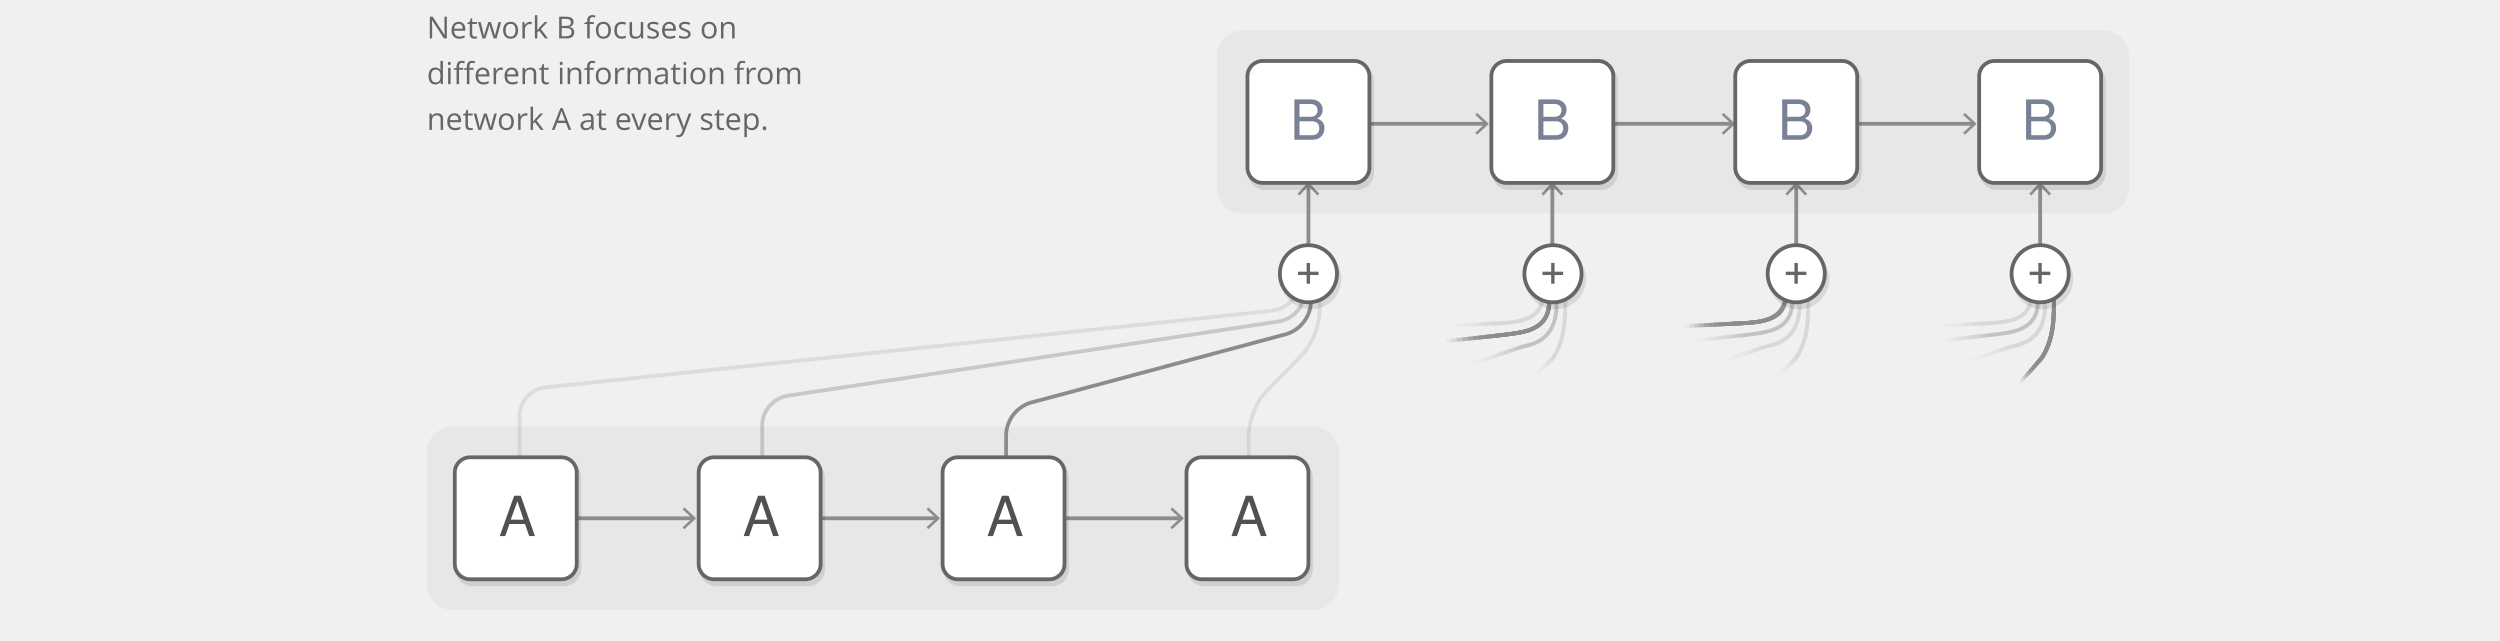
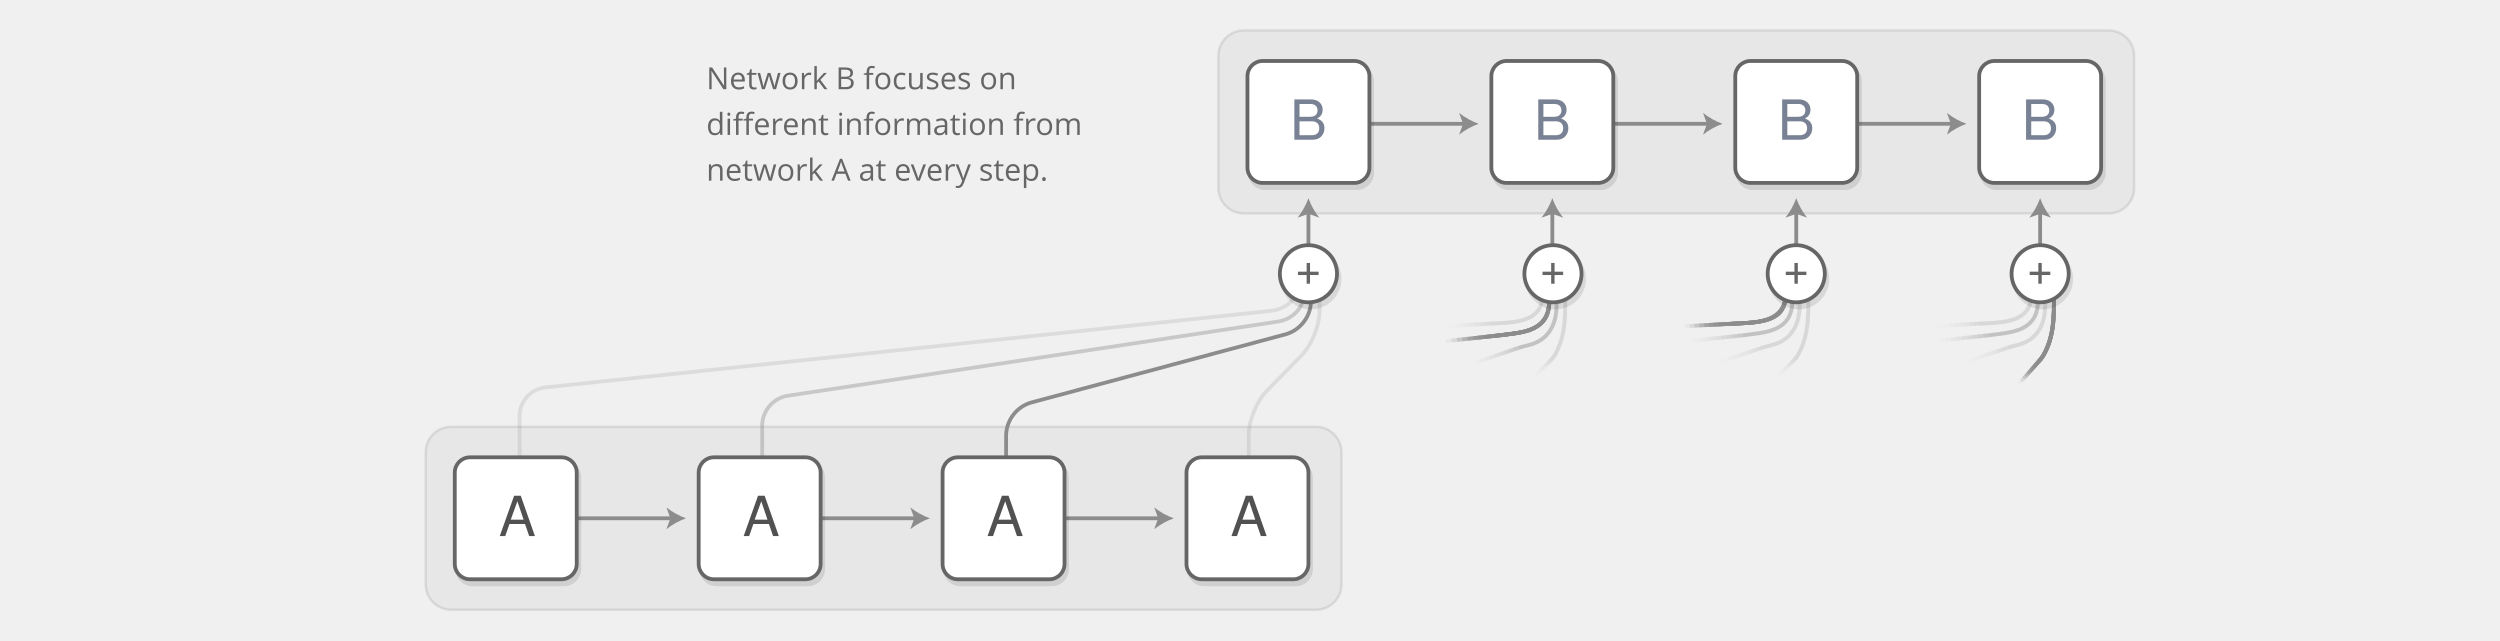
<svg xmlns="http://www.w3.org/2000/svg" xmlns:xlink="http://www.w3.org/1999/xlink" id="background" width="984" height="252" viewBox="0 0 984 252">
  <defs>
    <symbol id="rnn-bg" data-name="rnn-bg" viewBox="0 0 49.5 49.5">
      <rect x="0.75" y="0.75" width="48" height="48" rx="6" ry="6" fill="#fff" stroke="#666" stroke-width="1.5" />
    </symbol>
    <symbol id="rnn-b" data-name="rnn-b" viewBox="0 0 49.5 49.5">
      <use id="rnn-bg-3" data-name="rnn-bg" width="49.5" height="49.5" xlink:href="#rnn-bg" />
      <text transform="translate(17.49 31.75)" font-size="21.77" fill="#798294" font-family="Helvetica">B</text>
    </symbol>
    <symbol id="rnn-a" data-name="rnn-a" viewBox="0 0 49.5 49.5">
      <use id="rnn-bg-15" data-name="rnn-bg" width="49.5" height="49.5" xlink:href="#rnn-bg" />
      <text transform="translate(18.08 31.75)" font-size="21.77" fill="#515151" font-family="Helvetica" letter-spacing="-1">A</text>
    </symbol>
    <symbol id="op-bg" data-name="op-bg" viewBox="0 0 24 24">
      <circle cx="12" cy="12" r="11.25" fill="#fff" stroke="#666" stroke-miterlimit="10" stroke-width="1.5" />
    </symbol>
    <symbol id="op-sum" data-name="op-sum" viewBox="0 0 24 24">
      <use id="op-bg-3" data-name="op-bg" width="24" height="24" xlink:href="#op-bg" />
      <path d="M7.88,12.5V11.18h3.41V7.75h1.34v3.43H16V12.5H12.62v3.42H11.29V12.5H7.88Z" fill="#666" />
    </symbol>
  </defs>
  <g id="_Group_" data-name="&lt;Group&gt;">
-     <rect x="479" y="12" width="359" height="72" rx="10" ry="10" opacity="0.04" />
+     <rect x="479.56" y="12" width="360.44" height="72" rx="10" ry="10" opacity="0.04" />
+     <g opacity="0.1">
+       <rect x="479.56" y="12" width="360.44" height="72" rx="10" ry="10" fill="none" stroke="#231f20" />
+     </g>
  </g>
  <g id="_Group_2" data-name="&lt;Group&gt;">
-     <rect x="168" y="168" width="359" height="72" rx="10" ry="10" opacity="0.04" />
-   </g>
-   <g>
-     <line x1="611" y1="108.81" x2="611" y2="72.79" fill="none" stroke="#8c8c8c" stroke-miterlimit="10" stroke-width="1.5" />
-     <polygon points="615.29 76.26 614.52 76.98 611 73.19 607.48 76.98 606.71 76.26 611 71.65 615.29 76.26" fill="#8c8c8c" />
-   </g>
-   <g>
-     <line x1="515" y1="108.81" x2="515" y2="72.79" fill="none" stroke="#8c8c8c" stroke-miterlimit="10" stroke-width="1.5" />
-     <polygon points="519.29 76.26 518.52 76.98 515 73.19 511.48 76.98 510.71 76.26 515 71.65 519.29 76.26" fill="#8c8c8c" />
-   </g>
-   <g>
-     <line x1="537.92" y1="48.73" x2="584.86" y2="48.73" fill="none" stroke="#8c8c8c" stroke-miterlimit="10" stroke-width="1.5" />
-     <polygon points="581.38 53.02 580.67 52.26 584.46 48.73 580.67 45.2 581.38 44.44 586 48.73 581.38 53.02" fill="#8c8c8c" />
-   </g>
-   <g>
-     <line x1="225.92" y1="204" x2="272.86" y2="204" fill="none" stroke="#8c8c8c" stroke-miterlimit="10" stroke-width="1.5" />
-     <polygon points="269.38 208.29 268.67 207.53 272.46 204 268.67 200.47 269.38 199.71 274 204 269.38 208.29" fill="#8c8c8c" />
-   </g>
-   <g>
-     <line x1="321.92" y1="204" x2="368.86" y2="204" fill="none" stroke="#8c8c8c" stroke-miterlimit="10" stroke-width="1.5" />
-     <polygon points="365.38 208.29 364.67 207.53 368.46 204 364.67 200.47 365.38 199.71 370 204 365.38 208.29" fill="#8c8c8c" />
-   </g>
-   <g>
-     <line x1="417.92" y1="204" x2="464.86" y2="204" fill="none" stroke="#8c8c8c" stroke-miterlimit="10" stroke-width="1.5" />
-     <polygon points="461.38 208.29 460.67 207.53 464.46 204 460.67 200.47 461.38 199.71 466 204 461.38 208.29" fill="#8c8c8c" />
-   </g>
-   <g>
-     <line x1="634.92" y1="48.73" x2="681.86" y2="48.73" fill="none" stroke="#8c8c8c" stroke-miterlimit="10" stroke-width="1.5" />
-     <polygon points="678.38 53.02 677.67 52.26 681.46 48.73 677.67 45.2 678.38 44.44 683 48.73 678.38 53.02" fill="#8c8c8c" />
-   </g>
-   <g>
-     <line x1="729.92" y1="48.73" x2="776.86" y2="48.73" fill="none" stroke="#8c8c8c" stroke-miterlimit="10" stroke-width="1.5" />
-     <polygon points="773.38 53.02 772.67 52.26 776.46 48.73 772.67 45.2 773.38 44.44 778 48.73 773.38 53.02" fill="#8c8c8c" />
-   </g>
-   <g>
-     <line x1="707" y1="108.81" x2="707" y2="72.79" fill="none" stroke="#8c8c8c" stroke-miterlimit="10" stroke-width="1.5" />
-     <polygon points="711.29 76.26 710.52 76.98 707 73.19 703.48 76.98 702.71 76.26 707 71.65 711.29 76.26" fill="#8c8c8c" />
-   </g>
-   <g>
-     <line x1="803" y1="108.81" x2="803" y2="72.79" fill="none" stroke="#8c8c8c" stroke-miterlimit="10" stroke-width="1.5" />
-     <polygon points="807.29 76.26 806.52 76.98 803 73.19 799.48 76.98 798.71 76.26 803 71.65 807.29 76.26" fill="#8c8c8c" />
+     <rect x="167.56" y="168" width="360.44" height="72" rx="10" ry="10" opacity="0.04" />
+     <g opacity="0.1">
+       <rect x="167.56" y="168" width="360.44" height="72" rx="10" ry="10" fill="none" stroke="#231f20" />
+     </g>
+   </g>
+   <g>
+     <g>
+       <line x1="611" y1="108.81" x2="611" y2="83.43" fill="none" stroke="#8c8c8c" stroke-miterlimit="10" stroke-width="1.5" />
+       <path d="M611,78a27.2,27.2,0,0,0,4.28,7.69L611,84.14l-4.28,1.55A27.18,27.18,0,0,0,611,78Z" fill="#8c8c8c" />
+     </g>
+     <g>
+       <line x1="515" y1="108.81" x2="515" y2="83.43" fill="none" stroke="#8c8c8c" stroke-miterlimit="10" stroke-width="1.5" />
+       <path d="M515,78a27.2,27.2,0,0,0,4.28,7.69L515,84.14l-4.28,1.55A27.18,27.18,0,0,0,515,78Z" fill="#8c8c8c" />
+     </g>
+     <g>
+       <line x1="537.92" y1="48.73" x2="576.57" y2="48.73" fill="none" stroke="#8c8c8c" stroke-miterlimit="10" stroke-width="1.5" />
+       <path d="M582,48.73A27.2,27.2,0,0,0,574.31,53l1.55-4.28-1.55-4.28A27.18,27.18,0,0,0,582,48.73Z" fill="#8c8c8c" />
+     </g>
+     <g>
+       <line x1="225.92" y1="204" x2="264.57" y2="204" fill="none" stroke="#8c8c8c" stroke-miterlimit="10" stroke-width="1.5" />
+       <path d="M270,204a27.2,27.2,0,0,0-7.69,4.28l1.55-4.28-1.55-4.28A27.18,27.18,0,0,0,270,204Z" fill="#8c8c8c" />
+     </g>
+     <g>
+       <line x1="321.92" y1="204" x2="360.57" y2="204" fill="none" stroke="#8c8c8c" stroke-miterlimit="10" stroke-width="1.5" />
+       <path d="M366,204a27.2,27.2,0,0,0-7.69,4.28l1.55-4.28-1.55-4.28A27.18,27.18,0,0,0,366,204Z" fill="#8c8c8c" />
+     </g>
+     <g>
+       <line x1="417.92" y1="204" x2="456.57" y2="204" fill="none" stroke="#8c8c8c" stroke-miterlimit="10" stroke-width="1.5" />
+       <path d="M462,204a27.2,27.2,0,0,0-7.69,4.28l1.55-4.28-1.55-4.28A27.18,27.18,0,0,0,462,204Z" fill="#8c8c8c" />
+     </g>
+     <g>
+       <line x1="634.92" y1="48.73" x2="672.57" y2="48.73" fill="none" stroke="#8c8c8c" stroke-miterlimit="10" stroke-width="1.5" />
+       <path d="M678,48.73A27.2,27.2,0,0,0,670.31,53l1.55-4.28-1.55-4.28A27.18,27.18,0,0,0,678,48.73Z" fill="#8c8c8c" />
+     </g>
+     <g>
+       <line x1="729.92" y1="48.73" x2="768.57" y2="48.73" fill="none" stroke="#8c8c8c" stroke-miterlimit="10" stroke-width="1.5" />
+       <path d="M774,48.73A27.2,27.2,0,0,0,766.31,53l1.55-4.28-1.55-4.28A27.18,27.18,0,0,0,774,48.73Z" fill="#8c8c8c" />
+     </g>
+     <g>
+       <line x1="707" y1="108.81" x2="707" y2="83.43" fill="none" stroke="#8c8c8c" stroke-miterlimit="10" stroke-width="1.5" />
+       <path d="M707,78a27.2,27.2,0,0,0,4.28,7.69L707,84.14l-4.28,1.55A27.18,27.18,0,0,0,707,78Z" fill="#8c8c8c" />
+     </g>
+     <g>
+       <line x1="803" y1="108.81" x2="803" y2="83.43" fill="none" stroke="#8c8c8c" stroke-miterlimit="10" stroke-width="1.5" />
+       <path d="M803,78a27.2,27.2,0,0,0,4.28,7.69L803,84.14l-4.28,1.55A27.18,27.18,0,0,0,803,78Z" fill="#8c8c8c" />
+     </g>
  </g>
  <g>
    <g opacity="0.2">
      <path d="M204.5,199V163.5a11.39,11.39,0,0,1,9.94-11l285.61-30.13c5.47-.58,9.94-4,9.94-7.68V108" fill="none" stroke="#8c8c8c" stroke-miterlimit="10" stroke-width="1.5" />
    </g>
    <g opacity="0.4">
      <path d="M300,199V167.29a12,12,0,0,1,9.89-11.5l193.23-29.24c5.44-.82,9.89-5.34,9.89-10V108" fill="none" stroke="#8c8c8c" stroke-miterlimit="10" stroke-width="1.5" />
    </g>
    <path d="M396,199V171.08a13.8,13.8,0,0,1,9.66-12.59l100.68-27A13.8,13.8,0,0,0,516,118.85V108" fill="none" stroke="#8c8c8c" stroke-miterlimit="10" stroke-width="1.5" />
    <g opacity="0.2">
      <path d="M491.5,199V171.08c0-5.5,3.15-13.21,7-17.14l13.87-14.15c3.85-3.93,7-11.64,7-17.14V108" fill="none" stroke="#8c8c8c" stroke-miterlimit="10" stroke-width="1.5" />
    </g>
  </g>
  <g>
    <path d="M606.67,112a36.23,36.23,0,0,1,.33,6c-2,9-12,9-20.38,9.39L565.5,128.5" fill="none" stroke="#8c8c8c" stroke-miterlimit="10" stroke-width="1.5" opacity="0" />
    <path d="M567.42,128.4l19.42-1C595.17,127,606,127.08,607,118a22,22,0,0,0-.33-6" fill="none" stroke="#8c8c8c" stroke-miterlimit="10" stroke-width="1.5" opacity="0" />
    <path d="M569.34,128.3l17.73-.93C595.34,127,606,127,607,118a22,22,0,0,0-.33-6" fill="none" stroke="#8c8c8c" stroke-miterlimit="10" stroke-width="1.5" opacity="0.01" />
    <path d="M571.26,128.2l16-.84C595.51,127,606,126.92,607,118a22,22,0,0,0-.33-6" fill="none" stroke="#8c8c8c" stroke-miterlimit="10" stroke-width="1.5" opacity="0.01" />
    <path d="M573.18,128.09l14.33-.75C595.67,127,606,126.84,607,118a22,22,0,0,0-.33-6" fill="none" stroke="#8c8c8c" stroke-miterlimit="10" stroke-width="1.5" opacity="0.02" />
    <path d="M575.1,128l12.64-.66c8.1-.37,18.3-0.57,19.26-9.34a22,22,0,0,0-.33-6" fill="none" stroke="#8c8c8c" stroke-miterlimit="10" stroke-width="1.5" opacity="0.02" />
    <path d="M577,127.89l10.94-.57c8-.37,18.08-0.64,19-9.33a22,22,0,0,0-.33-6" fill="none" stroke="#8c8c8c" stroke-miterlimit="10" stroke-width="1.5" opacity="0.03" />
    <path d="M578.94,127.79l9.25-.47c8-.37,17.87-0.71,18.81-9.32a22,22,0,0,0-.33-6" fill="none" stroke="#8c8c8c" stroke-miterlimit="10" stroke-width="1.5" opacity="0.03" />
    <path d="M580.86,127.69l7.55-.38c7.94-.37,17.65-0.78,18.59-9.31a22,22,0,0,0-.33-6" fill="none" stroke="#8c8c8c" stroke-miterlimit="10" stroke-width="1.5" opacity="0.04" />
    <path d="M582.78,127.59l5.85-.29c7.88-.36,17.44-0.85,18.37-9.3a22,22,0,0,0-.33-6" fill="none" stroke="#8c8c8c" stroke-miterlimit="10" stroke-width="1.5" opacity="0.04" />
    <path d="M584.7,127.49l4.16-.2c7.83-.36,17.23-0.93,18.14-9.29a22,22,0,0,0-.33-6" fill="none" stroke="#8c8c8c" stroke-miterlimit="10" stroke-width="1.5" opacity="0.05" />
    <path d="M586.62,127.39l2.46-.11c7.77-.36,16.11-1.14,17.92-9.28a36.23,36.23,0,0,0-.33-6" fill="none" stroke="#8c8c8c" stroke-miterlimit="10" stroke-width="1.5" opacity="0.05" />
  </g>
  <g>
    <path d="M609.67,112c0,5.08,1,10.8-2.73,14.82-4,4.25-11,4.32-16.43,5.14L567,134.5" fill="none" stroke="#8c8c8c" stroke-miterlimit="10" stroke-width="1.5" opacity="0" />
    <path d="M569.14,134.27L590.57,132c5.43-.78,12.38-0.9,16.36-5.13,3.78-4,2.73-9.74,2.73-14.82" fill="none" stroke="#8c8c8c" stroke-miterlimit="10" stroke-width="1.5" opacity="0.08" />
    <path d="M571.27,134l19.37-2.1c5.41-.77,12.33-0.91,16.29-5.12,3.78-4,2.73-9.74,2.73-14.82" fill="none" stroke="#8c8c8c" stroke-miterlimit="10" stroke-width="1.5" opacity="0.16" />
    <path d="M573.41,133.81l17.3-1.88c5.4-.77,12.28-0.92,16.22-5.11,3.78-4,2.73-9.74,2.73-14.82" fill="none" stroke="#8c8c8c" stroke-miterlimit="10" stroke-width="1.5" opacity="0.25" />
    <path d="M575.55,133.58l15.23-1.65c5.39-.76,12.23-0.93,16.16-5.1,3.78-4,2.73-9.74,2.73-14.82" fill="none" stroke="#8c8c8c" stroke-miterlimit="10" stroke-width="1.5" opacity="0.33" />
    <path d="M577.68,133.35l13.16-1.43c5.38-.76,12.18-0.93,16.09-5.09s2.73-9.74,2.73-14.82" fill="none" stroke="#8c8c8c" stroke-miterlimit="10" stroke-width="1.5" opacity="0.41" />
    <path d="M579.82,133.12l11.09-1.21c5.37-.75,12.13-0.94,16-5.08s2.73-9.74,2.73-14.82" fill="none" stroke="#8c8c8c" stroke-miterlimit="10" stroke-width="1.5" opacity="0.49" />
    <path d="M582,132.88l9-1c5.36-.75,12.08-1,16-5.07s2.73-9.74,2.73-14.82" fill="none" stroke="#8c8c8c" stroke-miterlimit="10" stroke-width="1.5" opacity="0.57" />
    <path d="M584.1,132.65l7-.77c5.35-.75,12-1,15.88-5.06s2.73-9.74,2.73-14.82" fill="none" stroke="#8c8c8c" stroke-miterlimit="10" stroke-width="1.5" opacity="0.65" />
    <path d="M586.23,132.42l4.88-.55c5.33-.75,12-1,15.82-5.06s2.73-9.74,2.73-14.82" fill="none" stroke="#8c8c8c" stroke-miterlimit="10" stroke-width="1.5" opacity="0.74" />
    <path d="M588.37,132.19l2.82-.33c5.32-.74,11.92-1,15.75-5s2.73-9.74,2.73-14.82" fill="none" stroke="#8c8c8c" stroke-miterlimit="10" stroke-width="1.5" opacity="0.82" />
    <path d="M590.51,132l0.75-.11c5.31-.73,11.87-1,15.68-5s2.73-9.74,2.73-14.82" fill="none" stroke="#8c8c8c" stroke-miterlimit="10" stroke-width="1.5" opacity="0.9" />
  </g>
  <g>
    <path d="M612.67,112v8.09c0,6.89-2.61,13.08-9.7,15.37-1.66.54-3.39,0.91-5.07,1.36L577,144" fill="none" stroke="#8c8c8c" stroke-miterlimit="10" stroke-width="1.5" opacity="0" />
    <path d="M578.9,143.35L598,136.79c1.65-.43,3.33-0.81,5-1.33,7.09-2.29,9.7-8.48,9.7-15.37V112" fill="none" stroke="#8c8c8c" stroke-miterlimit="10" stroke-width="1.5" opacity="0.01" />
    <path d="M580.8,142.69l17.33-5.93c1.61-.42,3.26-0.79,4.84-1.3,7.09-2.29,9.7-8.48,9.7-15.37V112" fill="none" stroke="#8c8c8c" stroke-miterlimit="10" stroke-width="1.5" opacity="0.02" />
    <path d="M582.7,142l15.54-5.31c1.57-.41,3.18-0.77,4.72-1.27,7.09-2.29,9.7-8.48,9.7-15.37V112" fill="none" stroke="#8c8c8c" stroke-miterlimit="10" stroke-width="1.5" opacity="0.03" />
    <path d="M584.6,141.39c0.15,0,13.6-4.65,13.76-4.69,1.53-.4,3.1-0.75,4.61-1.24,7.09-2.29,9.7-8.48,9.7-15.37V112" fill="none" stroke="#8c8c8c" stroke-miterlimit="10" stroke-width="1.5" opacity="0.04" />
    <path d="M586.5,140.74c0.19-.05,11.78-4,12-4.06,1.5-.38,3-0.74,4.49-1.21,7.09-2.29,9.7-8.48,9.7-15.37V112" fill="none" stroke="#8c8c8c" stroke-miterlimit="10" stroke-width="1.5" opacity="0.05" />
    <path d="M588.4,140.08c0.23-.06,10-3.38,10.19-3.44,1.46-.37,2.94-0.72,4.38-1.18,7.09-2.29,9.7-8.48,9.7-15.37V112" fill="none" stroke="#8c8c8c" stroke-miterlimit="10" stroke-width="1.5" opacity="0.05" />
    <path d="M590.3,139.43c0.27-.07,8.14-2.75,8.41-2.82,1.42-.36,2.87-0.7,4.26-1.15,7.09-2.29,9.7-8.48,9.7-15.37V112" fill="none" stroke="#8c8c8c" stroke-miterlimit="10" stroke-width="1.5" opacity="0.06" />
    <path d="M592.2,138.78c0.31-.08,6.31-2.12,6.62-2.2,1.39-.35,2.79-0.68,4.14-1.12,7.09-2.29,9.7-8.48,9.7-15.37V112" fill="none" stroke="#8c8c8c" stroke-miterlimit="10" stroke-width="1.5" opacity="0.07" />
    <path d="M594.1,138.13c0.34-.09,4.49-1.49,4.84-1.57,1.35-.34,2.71-0.67,4-1.09,7.09-2.29,9.7-8.48,9.7-15.37V112" fill="none" stroke="#8c8c8c" stroke-miterlimit="10" stroke-width="1.5" opacity="0.08" />
    <path d="M596,137.47c0.38-.1,2.67-0.85,3.05-1,1.31-.33,2.63-0.65,3.91-1.06,7.09-2.29,9.7-8.48,9.7-15.37V112" fill="none" stroke="#8c8c8c" stroke-miterlimit="10" stroke-width="1.5" opacity="0.09" />
    <path d="M597.9,136.82l1.27-.33c1.27-.32,2.56-0.63,3.8-1,7.09-2.29,9.7-8.48,9.7-15.37V112" fill="none" stroke="#8c8c8c" stroke-miterlimit="10" stroke-width="1.5" opacity="0.1" />
  </g>
  <g>
    <path d="M616,112c0,10.32,1.14,20.66-5.19,29.6L602,150" fill="none" stroke="#8c8c8c" stroke-miterlimit="10" stroke-width="1.5" opacity="0" />
    <path d="M602.8,149.24c0-.07,8.13-7.78,8.18-7.84,5.74-9.18,5.06-19.15,5.06-29.39" fill="none" stroke="#8c8c8c" stroke-miterlimit="10" stroke-width="1.5" opacity="0" />
    <path d="M603.61,148.47c0.1-.14,7.42-7.15,7.51-7.29,5.63-9.1,4.93-19,4.93-29.18" fill="none" stroke="#8c8c8c" stroke-miterlimit="10" stroke-width="1.5" opacity="0.01" />
    <path d="M604.41,147.71c0.15-.21,6.71-6.53,6.83-6.74,5.53-9,4.79-18.89,4.79-29" fill="none" stroke="#8c8c8c" stroke-miterlimit="10" stroke-width="1.5" opacity="0.01" />
    <path d="M605.22,146.95c0.2-.28,6-5.91,6.16-6.19C616.8,131.82,616,122,616,112" fill="none" stroke="#8c8c8c" stroke-miterlimit="10" stroke-width="1.5" opacity="0.02" />
    <path d="M606,146.18c0.25-.35,5.28-5.28,5.49-5.63,5.31-8.86,4.53-18.63,4.53-28.55" fill="none" stroke="#8c8c8c" stroke-miterlimit="10" stroke-width="1.5" opacity="0.02" />
    <path d="M606.83,145.42c0.29-.42,4.57-4.66,4.82-5.08,5.21-8.78,4.39-18.5,4.39-28.34" fill="none" stroke="#8c8c8c" stroke-miterlimit="10" stroke-width="1.5" opacity="0.03" />
    <path d="M607.63,144.66c0.34-.49,3.86-4,4.15-4.53,5.1-8.7,4.26-18.37,4.26-28.13" fill="none" stroke="#8c8c8c" stroke-miterlimit="10" stroke-width="1.5" opacity="0.03" />
    <path d="M608.44,143.89c0.39-.55,3.15-3.41,3.48-4,5-8.62,4.13-18.24,4.13-27.92" fill="none" stroke="#8c8c8c" stroke-miterlimit="10" stroke-width="1.5" opacity="0.04" />
    <path d="M609.24,143.13c0.44-.62,2.44-2.79,2.81-3.42,4.89-8.54,4-18.11,4-27.71" fill="none" stroke="#8c8c8c" stroke-miterlimit="10" stroke-width="1.5" opacity="0.04" />
    <path d="M610,142.37c0.49-.69,1.73-2.16,2.13-2.87C617,131,616,121.52,616,112" fill="none" stroke="#8c8c8c" stroke-miterlimit="10" stroke-width="1.5" opacity="0.05" />
    <path d="M610.85,141.6a25.6,25.6,0,0,0,1.46-2.32C617,130.9,616,121.44,616,112" fill="none" stroke="#8c8c8c" stroke-miterlimit="10" stroke-width="1.5" opacity="0.05" />
  </g>
  <g>
    <path d="M702.33,112a36.23,36.23,0,0,1,.33,6c-2,9-12,9-20.38,9.39l-21.12,1.11" fill="none" stroke="#8c8c8c" stroke-miterlimit="10" stroke-width="1.5" opacity="0" />
    <path d="M663.09,128.4l19.42-1c8.33-.38,19.16-0.29,20.16-9.38a22,22,0,0,0-.33-6" fill="none" stroke="#8c8c8c" stroke-miterlimit="10" stroke-width="1.5" opacity="0.08" />
    <path d="M665,128.3l17.73-.93C691,127,701.68,127,702.67,118a22,22,0,0,0-.33-6" fill="none" stroke="#8c8c8c" stroke-miterlimit="10" stroke-width="1.5" opacity="0.16" />
    <path d="M666.93,128.2l16-.84c8.21-.38,18.73-0.43,19.71-9.36a22,22,0,0,0-.33-6" fill="none" stroke="#8c8c8c" stroke-miterlimit="10" stroke-width="1.5" opacity="0.25" />
    <path d="M668.85,128.09l14.33-.75c8.16-.38,18.51-0.5,19.49-9.35a22,22,0,0,0-.33-6" fill="none" stroke="#8c8c8c" stroke-miterlimit="10" stroke-width="1.5" opacity="0.33" />
    <path d="M670.77,128l12.64-.66c8.1-.37,18.3-0.57,19.26-9.34a22,22,0,0,0-.33-6" fill="none" stroke="#8c8c8c" stroke-miterlimit="10" stroke-width="1.5" opacity="0.41" />
    <path d="M672.69,127.89l10.94-.57c8-.37,18.08-0.64,19-9.33a22,22,0,0,0-.33-6" fill="none" stroke="#8c8c8c" stroke-miterlimit="10" stroke-width="1.5" opacity="0.49" />
    <path d="M674.61,127.79l9.25-.47c8-.37,17.87-0.71,18.81-9.32a22,22,0,0,0-.33-6" fill="none" stroke="#8c8c8c" stroke-miterlimit="10" stroke-width="1.5" opacity="0.57" />
    <path d="M676.53,127.69l7.55-.38c7.94-.37,17.65-0.78,18.59-9.31a22,22,0,0,0-.33-6" fill="none" stroke="#8c8c8c" stroke-miterlimit="10" stroke-width="1.5" opacity="0.65" />
    <path d="M678.45,127.59l5.85-.29c7.88-.36,17.44-0.85,18.37-9.3a22,22,0,0,0-.33-6" fill="none" stroke="#8c8c8c" stroke-miterlimit="10" stroke-width="1.5" opacity="0.74" />
    <path d="M680.37,127.49l4.16-.2c7.83-.36,17.23-0.93,18.14-9.29a22,22,0,0,0-.33-6" fill="none" stroke="#8c8c8c" stroke-miterlimit="10" stroke-width="1.5" opacity="0.82" />
    <path d="M682.29,127.39l2.46-.11c7.77-.36,16.11-1.14,17.92-9.28a36.23,36.23,0,0,0-.33-6" fill="none" stroke="#8c8c8c" stroke-miterlimit="10" stroke-width="1.5" opacity="0.9" />
  </g>
  <g>
    <path d="M705.33,112c0,5.08,1,10.8-2.73,14.82-4,4.25-11,4.32-16.43,5.14l-23.51,2.54" fill="none" stroke="#8c8c8c" stroke-miterlimit="10" stroke-width="1.5" opacity="0" />
    <path d="M664.8,134.27L686.24,132c5.43-.78,12.38-0.9,16.36-5.13,3.78-4,2.73-9.74,2.73-14.82" fill="none" stroke="#8c8c8c" stroke-miterlimit="10" stroke-width="1.5" opacity="0.01" />
    <path d="M666.94,134l19.37-2.1c5.41-.77,12.33-0.91,16.29-5.12,3.78-4,2.73-9.74,2.73-14.82" fill="none" stroke="#8c8c8c" stroke-miterlimit="10" stroke-width="1.5" opacity="0.02" />
    <path d="M669.08,133.81l17.3-1.88c5.4-.77,12.28-0.92,16.22-5.11,3.78-4,2.73-9.74,2.73-14.82" fill="none" stroke="#8c8c8c" stroke-miterlimit="10" stroke-width="1.5" opacity="0.03" />
    <path d="M671.21,133.58l15.23-1.65c5.39-.76,12.23-0.93,16.16-5.1,3.78-4,2.73-9.74,2.73-14.82" fill="none" stroke="#8c8c8c" stroke-miterlimit="10" stroke-width="1.5" opacity="0.04" />
    <path d="M673.35,133.35l13.16-1.43c5.38-.76,12.18-0.93,16.09-5.09s2.73-9.74,2.73-14.82" fill="none" stroke="#8c8c8c" stroke-miterlimit="10" stroke-width="1.5" opacity="0.05" />
    <path d="M675.49,133.12l11.09-1.21c5.37-.75,12.13-0.94,16-5.08s2.73-9.74,2.73-14.82" fill="none" stroke="#8c8c8c" stroke-miterlimit="10" stroke-width="1.5" opacity="0.05" />
    <path d="M677.63,132.88l9-1c5.36-.75,12.08-1,16-5.07s2.73-9.74,2.73-14.82" fill="none" stroke="#8c8c8c" stroke-miterlimit="10" stroke-width="1.5" opacity="0.06" />
    <path d="M679.76,132.65l7-.77c5.35-.75,12-1,15.88-5.06s2.73-9.74,2.73-14.82" fill="none" stroke="#8c8c8c" stroke-miterlimit="10" stroke-width="1.5" opacity="0.07" />
    <path d="M681.9,132.42l4.88-.55c5.33-.75,12-1,15.82-5.06s2.73-9.74,2.73-14.82" fill="none" stroke="#8c8c8c" stroke-miterlimit="10" stroke-width="1.5" opacity="0.08" />
    <path d="M684,132.19l2.82-.33c5.32-.74,11.92-1,15.75-5s2.73-9.74,2.73-14.82" fill="none" stroke="#8c8c8c" stroke-miterlimit="10" stroke-width="1.5" opacity="0.09" />
    <path d="M686.17,132l0.75-.11c5.31-.73,11.87-1,15.68-5s2.73-9.74,2.73-14.82" fill="none" stroke="#8c8c8c" stroke-miterlimit="10" stroke-width="1.5" opacity="0.1" />
  </g>
  <g>
    <path d="M708.33,112v8.09c0,6.89-2.61,13.08-9.7,15.37-1.66.54-3.39,0.91-5.07,1.36L672.67,144" fill="none" stroke="#8c8c8c" stroke-miterlimit="10" stroke-width="1.5" opacity="0" />
    <path d="M674.57,143.35l19.11-6.56c1.65-.43,3.33-0.81,5-1.33,7.09-2.29,9.7-8.48,9.7-15.37V112" fill="none" stroke="#8c8c8c" stroke-miterlimit="10" stroke-width="1.5" opacity="0" />
    <path d="M676.47,142.69l17.33-5.93c1.61-.42,3.26-0.79,4.84-1.3,7.09-2.29,9.7-8.48,9.7-15.37V112" fill="none" stroke="#8c8c8c" stroke-miterlimit="10" stroke-width="1.5" opacity="0.01" />
    <path d="M678.37,142l15.54-5.31c1.57-.41,3.18-0.77,4.72-1.27,7.09-2.29,9.7-8.48,9.7-15.37V112" fill="none" stroke="#8c8c8c" stroke-miterlimit="10" stroke-width="1.5" opacity="0.01" />
    <path d="M680.27,141.39c0.15,0,13.6-4.65,13.76-4.69,1.53-.4,3.1-0.75,4.61-1.24,7.09-2.29,9.7-8.48,9.7-15.37V112" fill="none" stroke="#8c8c8c" stroke-miterlimit="10" stroke-width="1.5" opacity="0.02" />
    <path d="M682.16,140.74c0.19-.05,11.78-4,12-4.06,1.5-.38,3-0.74,4.49-1.21,7.09-2.29,9.7-8.48,9.7-15.37V112" fill="none" stroke="#8c8c8c" stroke-miterlimit="10" stroke-width="1.5" opacity="0.02" />
    <path d="M684.06,140.08c0.23-.06,10-3.38,10.19-3.44,1.46-.37,2.94-0.72,4.38-1.18,7.09-2.29,9.7-8.48,9.7-15.37V112" fill="none" stroke="#8c8c8c" stroke-miterlimit="10" stroke-width="1.5" opacity="0.03" />
    <path d="M686,139.43c0.27-.07,8.14-2.75,8.41-2.82,1.42-.36,2.87-0.7,4.26-1.15,7.09-2.29,9.7-8.48,9.7-15.37V112" fill="none" stroke="#8c8c8c" stroke-miterlimit="10" stroke-width="1.5" opacity="0.03" />
    <path d="M687.86,138.78c0.31-.08,6.31-2.12,6.62-2.2,1.39-.35,2.79-0.68,4.14-1.12,7.09-2.29,9.7-8.48,9.7-15.37V112" fill="none" stroke="#8c8c8c" stroke-miterlimit="10" stroke-width="1.5" opacity="0.04" />
    <path d="M689.76,138.13c0.34-.09,4.49-1.49,4.84-1.57,1.35-.34,2.71-0.67,4-1.09,7.09-2.29,9.7-8.48,9.7-15.37V112" fill="none" stroke="#8c8c8c" stroke-miterlimit="10" stroke-width="1.5" opacity="0.04" />
    <path d="M691.66,137.47c0.38-.1,2.67-0.85,3.05-1,1.31-.33,2.63-0.65,3.91-1.06,7.09-2.29,9.7-8.48,9.7-15.37V112" fill="none" stroke="#8c8c8c" stroke-miterlimit="10" stroke-width="1.5" opacity="0.05" />
    <path d="M693.56,136.82l1.27-.33c1.27-.32,2.56-0.63,3.8-1,7.09-2.29,9.7-8.48,9.7-15.37V112" fill="none" stroke="#8c8c8c" stroke-miterlimit="10" stroke-width="1.5" opacity="0.05" />
  </g>
  <g>
    <path d="M711.71,112c0,10.32,1.14,20.66-5.19,29.6l-8.85,8.4" fill="none" stroke="#8c8c8c" stroke-miterlimit="10" stroke-width="1.5" opacity="0" />
    <path d="M698.47,149.24c0-.07,8.13-7.78,8.18-7.84,5.74-9.18,5.06-19.15,5.06-29.39" fill="none" stroke="#8c8c8c" stroke-miterlimit="10" stroke-width="1.5" opacity="0" />
    <path d="M699.28,148.47c0.1-.14,7.42-7.15,7.51-7.29,5.63-9.1,4.93-19,4.93-29.18" fill="none" stroke="#8c8c8c" stroke-miterlimit="10" stroke-width="1.5" opacity="0.01" />
    <path d="M700.08,147.71c0.15-.21,6.71-6.53,6.83-6.74,5.53-9,4.79-18.89,4.79-29" fill="none" stroke="#8c8c8c" stroke-miterlimit="10" stroke-width="1.5" opacity="0.01" />
    <path d="M700.88,146.95c0.2-.28,6-5.91,6.16-6.19,5.42-8.94,4.66-18.76,4.66-28.76" fill="none" stroke="#8c8c8c" stroke-miterlimit="10" stroke-width="1.5" opacity="0.02" />
    <path d="M701.69,146.18c0.25-.35,5.28-5.28,5.49-5.63,5.31-8.86,4.53-18.63,4.53-28.55" fill="none" stroke="#8c8c8c" stroke-miterlimit="10" stroke-width="1.5" opacity="0.02" />
    <path d="M702.49,145.42c0.29-.42,4.57-4.66,4.82-5.08,5.21-8.78,4.39-18.5,4.39-28.34" fill="none" stroke="#8c8c8c" stroke-miterlimit="10" stroke-width="1.5" opacity="0.03" />
    <path d="M703.3,144.66c0.34-.49,3.86-4,4.15-4.53,5.1-8.7,4.26-18.37,4.26-28.13" fill="none" stroke="#8c8c8c" stroke-miterlimit="10" stroke-width="1.5" opacity="0.03" />
    <path d="M704.1,143.89c0.39-.55,3.15-3.41,3.48-4,5-8.62,4.13-18.24,4.13-27.92" fill="none" stroke="#8c8c8c" stroke-miterlimit="10" stroke-width="1.5" opacity="0.04" />
    <path d="M704.91,143.13c0.44-.62,2.44-2.79,2.81-3.42,4.89-8.54,4-18.11,4-27.71" fill="none" stroke="#8c8c8c" stroke-miterlimit="10" stroke-width="1.5" opacity="0.04" />
    <path d="M705.71,142.37c0.49-.69,1.73-2.16,2.13-2.87,4.79-8.46,3.86-18,3.86-27.5" fill="none" stroke="#8c8c8c" stroke-miterlimit="10" stroke-width="1.5" opacity="0.05" />
    <path d="M706.52,141.6a25.6,25.6,0,0,0,1.46-2.32c4.68-8.39,3.73-17.85,3.73-27.28" fill="none" stroke="#8c8c8c" stroke-miterlimit="10" stroke-width="1.5" opacity="0.05" />
  </g>
  <g>
    <path d="M799,112a36.23,36.23,0,0,1,.33,6c-2,9-12,9-20.38,9.39l-21.12,1.11" fill="none" stroke="#8c8c8c" stroke-miterlimit="10" stroke-width="1.5" opacity="0" />
    <path d="M759.75,128.4l19.42-1c8.33-.38,19.16-0.29,20.16-9.38a22,22,0,0,0-.33-6" fill="none" stroke="#8c8c8c" stroke-miterlimit="10" stroke-width="1.5" opacity="0" />
    <path d="M761.67,128.3l17.73-.93c8.27-.38,18.94-0.36,19.93-9.37a22,22,0,0,0-.33-6" fill="none" stroke="#8c8c8c" stroke-miterlimit="10" stroke-width="1.5" opacity="0.01" />
    <path d="M763.59,128.2l16-.84c8.21-.38,18.73-0.43,19.71-9.36a22,22,0,0,0-.33-6" fill="none" stroke="#8c8c8c" stroke-miterlimit="10" stroke-width="1.5" opacity="0.01" />
    <path d="M765.51,128.09l14.33-.75c8.16-.38,18.51-0.5,19.49-9.35a22,22,0,0,0-.33-6" fill="none" stroke="#8c8c8c" stroke-miterlimit="10" stroke-width="1.5" opacity="0.02" />
    <path d="M767.43,128l12.64-.66c8.1-.37,18.3-0.57,19.26-9.34a22,22,0,0,0-.33-6" fill="none" stroke="#8c8c8c" stroke-miterlimit="10" stroke-width="1.5" opacity="0.02" />
    <path d="M769.35,127.89l10.94-.57c8-.37,18.08-0.64,19-9.33a22,22,0,0,0-.33-6" fill="none" stroke="#8c8c8c" stroke-miterlimit="10" stroke-width="1.5" opacity="0.03" />
    <path d="M771.27,127.79l9.25-.47c8-.37,17.87-0.71,18.81-9.32a22,22,0,0,0-.33-6" fill="none" stroke="#8c8c8c" stroke-miterlimit="10" stroke-width="1.5" opacity="0.03" />
    <path d="M773.19,127.69l7.55-.38c7.94-.37,17.65-0.78,18.59-9.31a22,22,0,0,0-.33-6" fill="none" stroke="#8c8c8c" stroke-miterlimit="10" stroke-width="1.5" opacity="0.04" />
    <path d="M775.11,127.59l5.85-.29c7.88-.36,17.44-0.85,18.37-9.3a22,22,0,0,0-.33-6" fill="none" stroke="#8c8c8c" stroke-miterlimit="10" stroke-width="1.5" opacity="0.04" />
    <path d="M777,127.49l4.16-.2c7.83-.36,17.23-0.93,18.14-9.29a22,22,0,0,0-.33-6" fill="none" stroke="#8c8c8c" stroke-miterlimit="10" stroke-width="1.5" opacity="0.05" />
    <path d="M779,127.39l2.46-.11c7.77-.36,16.11-1.14,17.92-9.28a36.23,36.23,0,0,0-.33-6" fill="none" stroke="#8c8c8c" stroke-miterlimit="10" stroke-width="1.5" opacity="0.05" />
  </g>
  <g>
    <path d="M802,112c0,5.08,1,10.8-2.73,14.82-4,4.25-11,4.32-16.43,5.14l-23.51,2.54" fill="none" stroke="#8c8c8c" stroke-miterlimit="10" stroke-width="1.5" opacity="0" />
    <path d="M761.47,134.27L782.91,132c5.43-.78,12.38-0.9,16.36-5.13,3.78-4,2.73-9.74,2.73-14.82" fill="none" stroke="#8c8c8c" stroke-miterlimit="10" stroke-width="1.5" opacity="0.01" />
    <path d="M763.61,134l19.37-2.1c5.41-.77,12.33-0.91,16.29-5.12,3.78-4,2.73-9.74,2.73-14.82" fill="none" stroke="#8c8c8c" stroke-miterlimit="10" stroke-width="1.5" opacity="0.02" />
    <path d="M765.74,133.81l17.3-1.88c5.4-.77,12.28-0.92,16.22-5.11,3.78-4,2.73-9.74,2.73-14.82" fill="none" stroke="#8c8c8c" stroke-miterlimit="10" stroke-width="1.5" opacity="0.03" />
    <path d="M767.88,133.58l15.23-1.65c5.39-.76,12.23-0.93,16.16-5.1,3.78-4,2.73-9.74,2.73-14.82" fill="none" stroke="#8c8c8c" stroke-miterlimit="10" stroke-width="1.5" opacity="0.04" />
    <path d="M770,133.35l13.16-1.43c5.38-.76,12.18-0.93,16.09-5.09S802,117.08,802,112" fill="none" stroke="#8c8c8c" stroke-miterlimit="10" stroke-width="1.5" opacity="0.05" />
    <path d="M772.16,133.12l11.09-1.21c5.37-.75,12.13-0.94,16-5.08S802,117.08,802,112" fill="none" stroke="#8c8c8c" stroke-miterlimit="10" stroke-width="1.5" opacity="0.05" />
    <path d="M774.29,132.88l9-1c5.36-.75,12.08-1,16-5.07S802,117.08,802,112" fill="none" stroke="#8c8c8c" stroke-miterlimit="10" stroke-width="1.5" opacity="0.06" />
    <path d="M776.43,132.65l7-.77c5.35-.75,12-1,15.88-5.06S802,117.08,802,112" fill="none" stroke="#8c8c8c" stroke-miterlimit="10" stroke-width="1.5" opacity="0.07" />
    <path d="M778.57,132.42l4.88-.55c5.33-.75,12-1,15.82-5.06S802,117.08,802,112" fill="none" stroke="#8c8c8c" stroke-miterlimit="10" stroke-width="1.5" opacity="0.08" />
    <path d="M780.7,132.19l2.82-.33c5.32-.74,11.92-1,15.75-5S802,117.08,802,112" fill="none" stroke="#8c8c8c" stroke-miterlimit="10" stroke-width="1.5" opacity="0.09" />
    <path d="M782.84,132l0.75-.11c5.31-.73,11.87-1,15.68-5S802,117.08,802,112" fill="none" stroke="#8c8c8c" stroke-miterlimit="10" stroke-width="1.5" opacity="0.1" />
  </g>
  <g>
    <path d="M805,112v8.09c0,6.89-2.61,13.08-9.7,15.37-1.66.54-3.39,0.91-5.07,1.36L769.33,144" fill="none" stroke="#8c8c8c" stroke-miterlimit="10" stroke-width="1.5" opacity="0" />
    <path d="M771.23,143.35l19.11-6.56c1.65-.43,3.33-0.81,5-1.33,7.09-2.29,9.7-8.48,9.7-15.37V112" fill="none" stroke="#8c8c8c" stroke-miterlimit="10" stroke-width="1.5" opacity="0" />
    <path d="M773.13,142.69l17.33-5.93c1.61-.42,3.26-0.79,4.84-1.3,7.09-2.29,9.7-8.48,9.7-15.37V112" fill="none" stroke="#8c8c8c" stroke-miterlimit="10" stroke-width="1.5" opacity="0.01" />
    <path d="M775,142l15.54-5.31c1.57-.41,3.18-0.77,4.72-1.27,7.09-2.29,9.7-8.48,9.7-15.37V112" fill="none" stroke="#8c8c8c" stroke-miterlimit="10" stroke-width="1.5" opacity="0.01" />
    <path d="M776.93,141.39c0.15,0,13.6-4.65,13.76-4.69,1.53-.4,3.1-0.75,4.61-1.24,7.09-2.29,9.7-8.48,9.7-15.37V112" fill="none" stroke="#8c8c8c" stroke-miterlimit="10" stroke-width="1.5" opacity="0.02" />
    <path d="M778.83,140.74c0.19-.05,11.78-4,12-4.06,1.5-.38,3-0.74,4.49-1.21,7.09-2.29,9.7-8.48,9.7-15.37V112" fill="none" stroke="#8c8c8c" stroke-miterlimit="10" stroke-width="1.5" opacity="0.02" />
    <path d="M780.73,140.08c0.23-.06,10-3.38,10.19-3.44,1.46-.37,2.94-0.72,4.38-1.18,7.09-2.29,9.7-8.48,9.7-15.37V112" fill="none" stroke="#8c8c8c" stroke-miterlimit="10" stroke-width="1.5" opacity="0.03" />
    <path d="M782.63,139.43c0.27-.07,8.14-2.75,8.41-2.82,1.42-.36,2.87-0.7,4.26-1.15,7.09-2.29,9.7-8.48,9.7-15.37V112" fill="none" stroke="#8c8c8c" stroke-miterlimit="10" stroke-width="1.5" opacity="0.03" />
    <path d="M784.53,138.78c0.31-.08,6.31-2.12,6.62-2.2,1.39-.35,2.79-0.68,4.14-1.12,7.09-2.29,9.7-8.48,9.7-15.37V112" fill="none" stroke="#8c8c8c" stroke-miterlimit="10" stroke-width="1.5" opacity="0.04" />
    <path d="M786.43,138.13c0.34-.09,4.49-1.49,4.84-1.57,1.35-.34,2.71-0.67,4-1.09,7.09-2.29,9.7-8.48,9.7-15.37V112" fill="none" stroke="#8c8c8c" stroke-miterlimit="10" stroke-width="1.5" opacity="0.04" />
    <path d="M788.33,137.47c0.38-.1,2.67-0.85,3.05-1,1.31-.33,2.63-0.65,3.91-1.06,7.09-2.29,9.7-8.48,9.7-15.37V112" fill="none" stroke="#8c8c8c" stroke-miterlimit="10" stroke-width="1.5" opacity="0.05" />
    <path d="M790.23,136.82l1.27-.33c1.27-.32,2.56-0.63,3.8-1,7.09-2.29,9.7-8.48,9.7-15.37V112" fill="none" stroke="#8c8c8c" stroke-miterlimit="10" stroke-width="1.5" opacity="0.05" />
  </g>
  <g>
    <path d="M808.38,112c0,10.32,1.14,20.66-5.19,29.6L794,151.75" fill="none" stroke="#8c8c8c" stroke-miterlimit="10" stroke-width="1.5" opacity="0" />
    <path d="M794.83,150.83c0-.07,8.44-9.37,8.48-9.44,5.74-9.18,5.06-19.15,5.06-29.39" fill="none" stroke="#8c8c8c" stroke-miterlimit="10" stroke-width="1.5" opacity="0.08" />
    <path d="M795.67,149.91c0.1-.14,7.69-8.58,7.78-8.72,5.63-9.1,4.93-19,4.93-29.18" fill="none" stroke="#8c8c8c" stroke-miterlimit="10" stroke-width="1.5" opacity="0.16" />
    <path d="M796.5,149c0.15-.21,6.95-7.8,7.08-8,5.53-9,4.79-18.89,4.79-29" fill="none" stroke="#8c8c8c" stroke-miterlimit="10" stroke-width="1.5" opacity="0.25" />
    <path d="M797.34,148.06c0.2-.28,6.21-7,6.38-7.3,5.42-8.94,4.66-18.76,4.66-28.76" fill="none" stroke="#8c8c8c" stroke-miterlimit="10" stroke-width="1.5" opacity="0.33" />
    <path d="M798.17,147.14c0.25-.35,5.46-6.24,5.67-6.59,5.31-8.86,4.53-18.63,4.53-28.55" fill="none" stroke="#8c8c8c" stroke-miterlimit="10" stroke-width="1.5" opacity="0.41" />
    <path d="M799,146.22c0.29-.42,4.72-5.46,5-5.88,5.21-8.78,4.39-18.5,4.39-28.34" fill="none" stroke="#8c8c8c" stroke-miterlimit="10" stroke-width="1.5" opacity="0.49" />
    <path d="M799.84,145.29c0.34-.49,4-4.67,4.27-5.17,5.1-8.7,4.26-18.37,4.26-28.13" fill="none" stroke="#8c8c8c" stroke-miterlimit="10" stroke-width="1.5" opacity="0.57" />
    <path d="M800.68,144.37c0.39-.55,3.24-3.89,3.57-4.45,5-8.62,4.13-18.24,4.13-27.92" fill="none" stroke="#8c8c8c" stroke-miterlimit="10" stroke-width="1.5" opacity="0.65" />
    <path d="M801.51,143.45c0.44-.62,2.5-3.11,2.87-3.74,4.89-8.54,4-18.11,4-27.71" fill="none" stroke="#8c8c8c" stroke-miterlimit="10" stroke-width="1.5" opacity="0.74" />
    <path d="M802.35,142.53c0.49-.69,1.76-2.32,2.17-3,4.79-8.46,3.86-18,3.86-27.5" fill="none" stroke="#8c8c8c" stroke-miterlimit="10" stroke-width="1.5" opacity="0.82" />
    <path d="M803.18,141.6a25.6,25.6,0,0,0,1.46-2.32c4.68-8.39,3.73-17.85,3.73-27.28" fill="none" stroke="#8c8c8c" stroke-miterlimit="10" stroke-width="1.5" opacity="0.9" />
  </g>
  <g>
    <g opacity="0.1">
      <rect x="492" y="26" width="48" height="48" rx="6" ry="6" stroke="#000" stroke-width="1.5" />
      <rect x="492" y="26" width="48" height="48" rx="6" ry="6" />
      <rect x="492" y="26" width="48" height="48" rx="6" ry="6" fill="none" stroke="#000" stroke-width="1.5" />
      <path d="M510.34,41.38h6.75A4.49,4.49,0,0,1,521,43a3.76,3.76,0,0,1,.68,2.23,3.51,3.51,0,0,1-.84,2.42,4.11,4.11,0,0,1-1.25.91,5.33,5.33,0,0,1,1.8,1,3.74,3.74,0,0,1,1.05,2.82,4.34,4.34,0,0,1-1,2.73A5.38,5.38,0,0,1,517,57h-6.64V41.38Zm6,6.6a4.84,4.84,0,0,0,2.11-.37,2.14,2.14,0,0,0,1.18-2.11,2,2,0,0,0-1.26-2.06,5.71,5.71,0,0,0-2.11-.3h-3.81V48h3.89ZM517,55.19a3.26,3.26,0,0,0,2.8-1.13,2.82,2.82,0,0,0,.53-1.72A2.29,2.29,0,0,0,518.81,50a5.86,5.86,0,0,0-2.16-.33h-4.24v5.5H517Z" />
    </g>
    <use width="49.5" height="49.5" transform="translate(490.25 23.25)" xlink:href="#rnn-b" />
  </g>
  <g>
    <g opacity="0.1">
      <rect x="588" y="26" width="48" height="48" rx="6" ry="6" stroke="#000" stroke-width="1.5" />
      <rect x="588" y="26" width="48" height="48" rx="6" ry="6" />
      <rect x="588" y="26" width="48" height="48" rx="6" ry="6" fill="none" stroke="#000" stroke-width="1.5" />
      <path d="M606.34,41.38h6.75A4.49,4.49,0,0,1,617,43a3.76,3.76,0,0,1,.68,2.23,3.51,3.51,0,0,1-.84,2.42,4.11,4.11,0,0,1-1.25.91,5.33,5.33,0,0,1,1.8,1,3.74,3.74,0,0,1,1.05,2.82,4.34,4.34,0,0,1-1,2.73A5.38,5.38,0,0,1,613,57h-6.64V41.38Zm6,6.6a4.84,4.84,0,0,0,2.11-.37,2.14,2.14,0,0,0,1.18-2.11,2,2,0,0,0-1.26-2.06,5.71,5.71,0,0,0-2.11-.3h-3.81V48h3.89ZM613,55.19a3.26,3.26,0,0,0,2.8-1.13,2.82,2.82,0,0,0,.53-1.72A2.29,2.29,0,0,0,614.81,50a5.86,5.86,0,0,0-2.16-.33h-4.24v5.5H613Z" />
    </g>
    <use width="49.5" height="49.5" transform="translate(586.25 23.25)" xlink:href="#rnn-b" />
  </g>
  <g>
    <g opacity="0.1">
      <rect x="684" y="26" width="48" height="48" rx="6" ry="6" stroke="#000" stroke-width="1.5" />
      <rect x="684" y="26" width="48" height="48" rx="6" ry="6" />
      <rect x="684" y="26" width="48" height="48" rx="6" ry="6" fill="none" stroke="#000" stroke-width="1.5" />
      <path d="M702.34,41.38h6.75A4.49,4.49,0,0,1,713,43a3.76,3.76,0,0,1,.68,2.23,3.51,3.51,0,0,1-.84,2.42,4.11,4.11,0,0,1-1.25.91,5.33,5.33,0,0,1,1.8,1,3.74,3.74,0,0,1,1.05,2.82,4.34,4.34,0,0,1-1,2.73A5.38,5.38,0,0,1,709,57h-6.64V41.38Zm6,6.6a4.84,4.84,0,0,0,2.11-.37,2.14,2.14,0,0,0,1.18-2.11,2,2,0,0,0-1.26-2.06,5.71,5.71,0,0,0-2.11-.3h-3.81V48h3.89ZM709,55.19a3.26,3.26,0,0,0,2.8-1.13,2.82,2.82,0,0,0,.53-1.72A2.29,2.29,0,0,0,710.81,50a5.86,5.86,0,0,0-2.16-.33h-4.24v5.5H709Z" />
    </g>
    <use width="49.5" height="49.5" transform="translate(682.25 23.25)" xlink:href="#rnn-b" />
  </g>
  <g id="_Group_3" data-name="&lt;Group&gt;">
    <g opacity="0.1">
      <rect x="780" y="26" width="48" height="48" rx="6" ry="6" stroke="#000" stroke-width="1.5" />
      <rect x="780" y="26" width="48" height="48" rx="6" ry="6" />
      <rect x="780" y="26" width="48" height="48" rx="6" ry="6" fill="none" stroke="#000" stroke-width="1.5" />
      <path d="M798.34,41.38h6.75A4.49,4.49,0,0,1,809,43a3.76,3.76,0,0,1,.68,2.23,3.51,3.51,0,0,1-.84,2.42,4.11,4.11,0,0,1-1.25.91,5.33,5.33,0,0,1,1.8,1,3.74,3.74,0,0,1,1.05,2.82,4.34,4.34,0,0,1-1,2.73A5.38,5.38,0,0,1,805,57h-6.64V41.38Zm6,6.6a4.84,4.84,0,0,0,2.11-.37,2.14,2.14,0,0,0,1.18-2.11,2,2,0,0,0-1.26-2.06,5.71,5.71,0,0,0-2.11-.3h-3.81V48h3.89ZM805,55.19a3.26,3.26,0,0,0,2.8-1.13,2.82,2.82,0,0,0,.53-1.72A2.29,2.29,0,0,0,806.81,50a5.86,5.86,0,0,0-2.16-.33h-4.24v5.5H805Z" />
    </g>
    <use width="49.5" height="49.5" transform="translate(778.25 23.25)" xlink:href="#rnn-b" />
  </g>
  <g>
    <g opacity="0.1">
      <rect x="180" y="182" width="48" height="48" rx="6" ry="6" stroke="#000" stroke-width="1.5" />
      <path d="M203.55,197.38h2.39L211.61,213h-2.32l-1.63-4.68h-6.13L199.84,213h-2.17Zm3.51,9.22-2.4-6.9-2.5,6.9h4.9Z" />
    </g>
    <use width="49.5" height="49.5" transform="translate(178.25 179.25)" xlink:href="#rnn-a" />
  </g>
  <g>
    <g opacity="0.1">
      <rect x="276" y="182" width="48" height="48" rx="6" ry="6" stroke="#000" stroke-width="1.5" />
      <path d="M299.55,197.38h2.39L307.61,213h-2.32l-1.63-4.68h-6.13L295.84,213h-2.17Zm3.51,9.22-2.4-6.9-2.5,6.9h4.9Z" />
    </g>
    <use width="49.5" height="49.5" transform="translate(274.25 179.25)" xlink:href="#rnn-a" />
  </g>
  <g>
    <g opacity="0.1">
      <rect x="372" y="182" width="48" height="48" rx="6" ry="6" stroke="#000" stroke-width="1.5" />
      <path d="M395.55,197.38h2.39L403.61,213h-2.32l-1.63-4.68h-6.13L391.84,213h-2.17Zm3.51,9.22-2.4-6.9-2.5,6.9h4.9Z" />
    </g>
    <use width="49.5" height="49.5" transform="translate(370.25 179.25)" xlink:href="#rnn-a" />
  </g>
  <g>
    <g opacity="0.1">
      <rect x="468" y="182" width="48" height="48" rx="6" ry="6" stroke="#000" stroke-width="1.5" />
      <path d="M491.55,197.38h2.39L499.61,213h-2.32l-1.63-4.68h-6.13L487.84,213h-2.17Zm3.51,9.22-2.4-6.9-2.5,6.9h4.9Z" />
    </g>
    <use width="49.5" height="49.5" transform="translate(466.25 179.25)" xlink:href="#rnn-a" />
  </g>
  <g>
    <g opacity="0.1">
      <circle cx="516" cy="109.75" r="11.25" stroke="#000" stroke-miterlimit="10" stroke-width="1.5" />
      <path d="M511.88,110.25v-1.31h3.41V105.5h1.34v3.43H520v1.31h-3.41v3.42h-1.34v-3.42h-3.41Z" />
    </g>
    <use width="24" height="24" transform="translate(503 95.75)" xlink:href="#op-sum" />
  </g>
  <g>
    <g opacity="0.1">
      <circle cx="708" cy="109.75" r="11.25" stroke="#000" stroke-miterlimit="10" stroke-width="1.5" />
      <path d="M703.88,110.25v-1.31h3.41V105.5h1.34v3.43H712v1.31h-3.41v3.42h-1.34v-3.42h-3.41Z" />
    </g>
    <use width="24" height="24" transform="translate(695 95.75)" xlink:href="#op-sum" />
  </g>
  <g>
    <g opacity="0.1">
      <circle cx="804" cy="109.75" r="11.25" stroke="#000" stroke-miterlimit="10" stroke-width="1.5" />
      <path d="M799.88,110.25v-1.31h3.41V105.5h1.34v3.43H808v1.31h-3.41v3.42h-1.34v-3.42h-3.41Z" />
    </g>
    <use width="24" height="24" transform="translate(791 95.75)" xlink:href="#op-sum" />
  </g>
-   <text transform="translate(168 15.12)" font-size="12" fill="#666" font-family="Open Sans">Network B focuses on <tspan x="0" y="18">different information from </tspan>
+   <text transform="translate(278 35.12)" font-size="12" fill="#666" font-family="Open Sans">Network B focuses on <tspan x="0" y="18">different information from </tspan>
    <tspan x="0" y="36">network A at every step.</tspan>
  </text>
  <g>
    <g opacity="0.1">
      <circle cx="612.25" cy="109.75" r="11.25" stroke="#000" stroke-miterlimit="10" stroke-width="1.5" />
      <path d="M608.13,110.25v-1.31h3.41V105.5h1.34v3.43h3.41v1.31h-3.41v3.42h-1.34v-3.42h-3.41Z" />
    </g>
    <use width="24" height="24" transform="translate(599.25 95.75)" xlink:href="#op-sum" />
  </g>
</svg>
